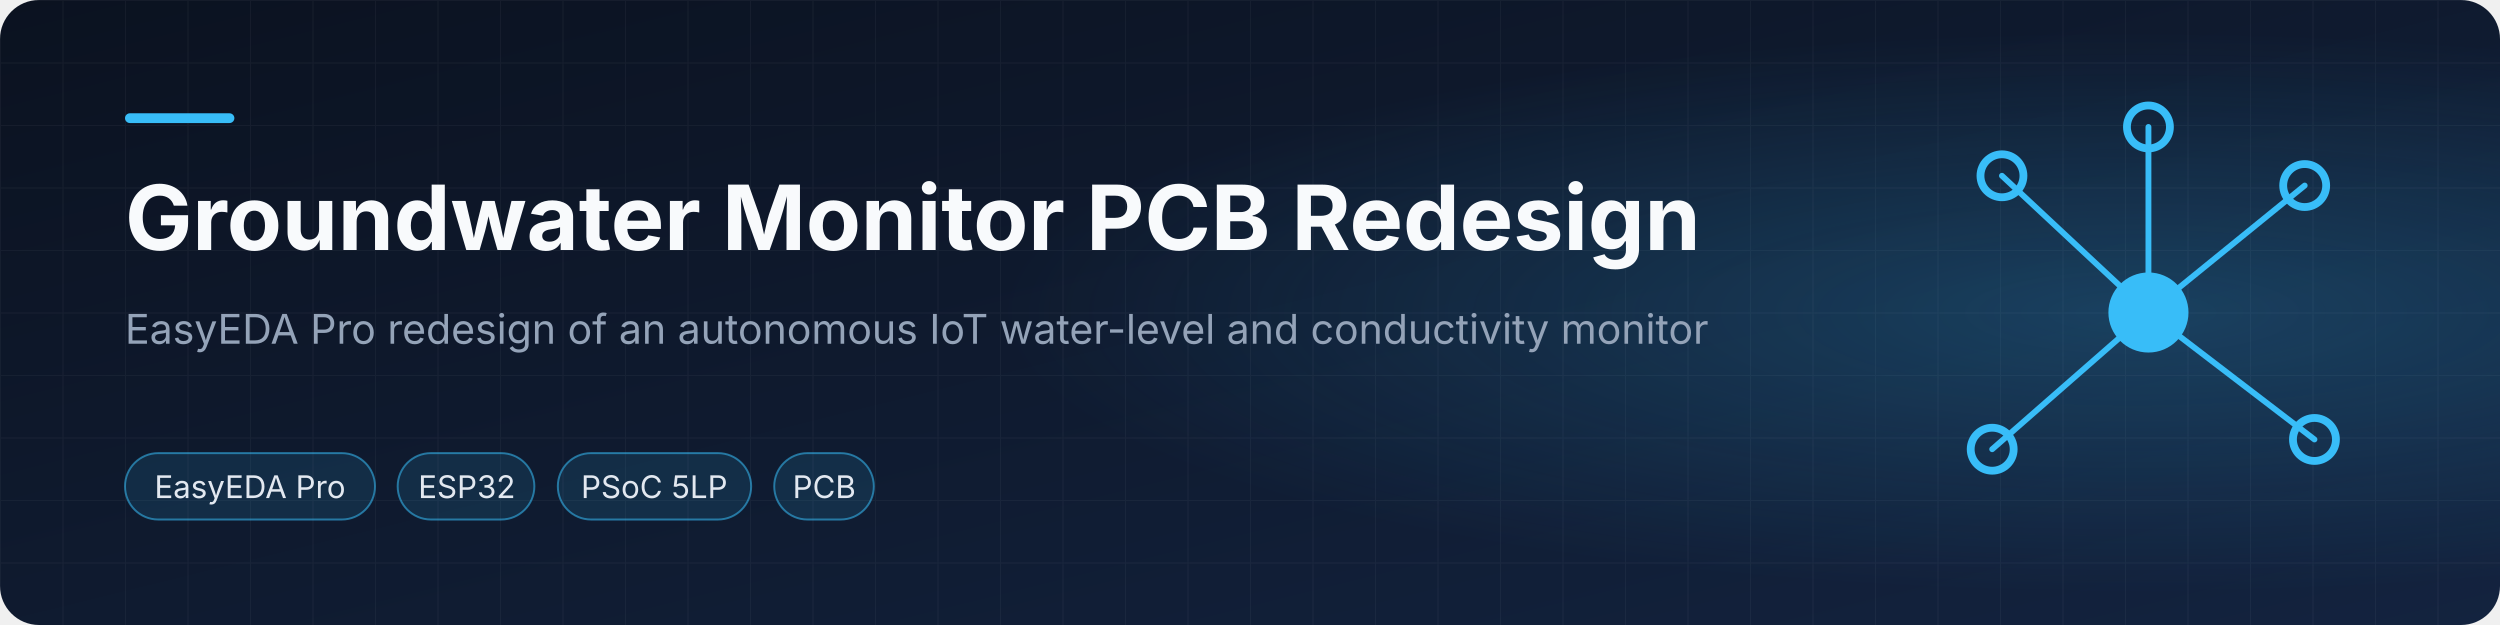
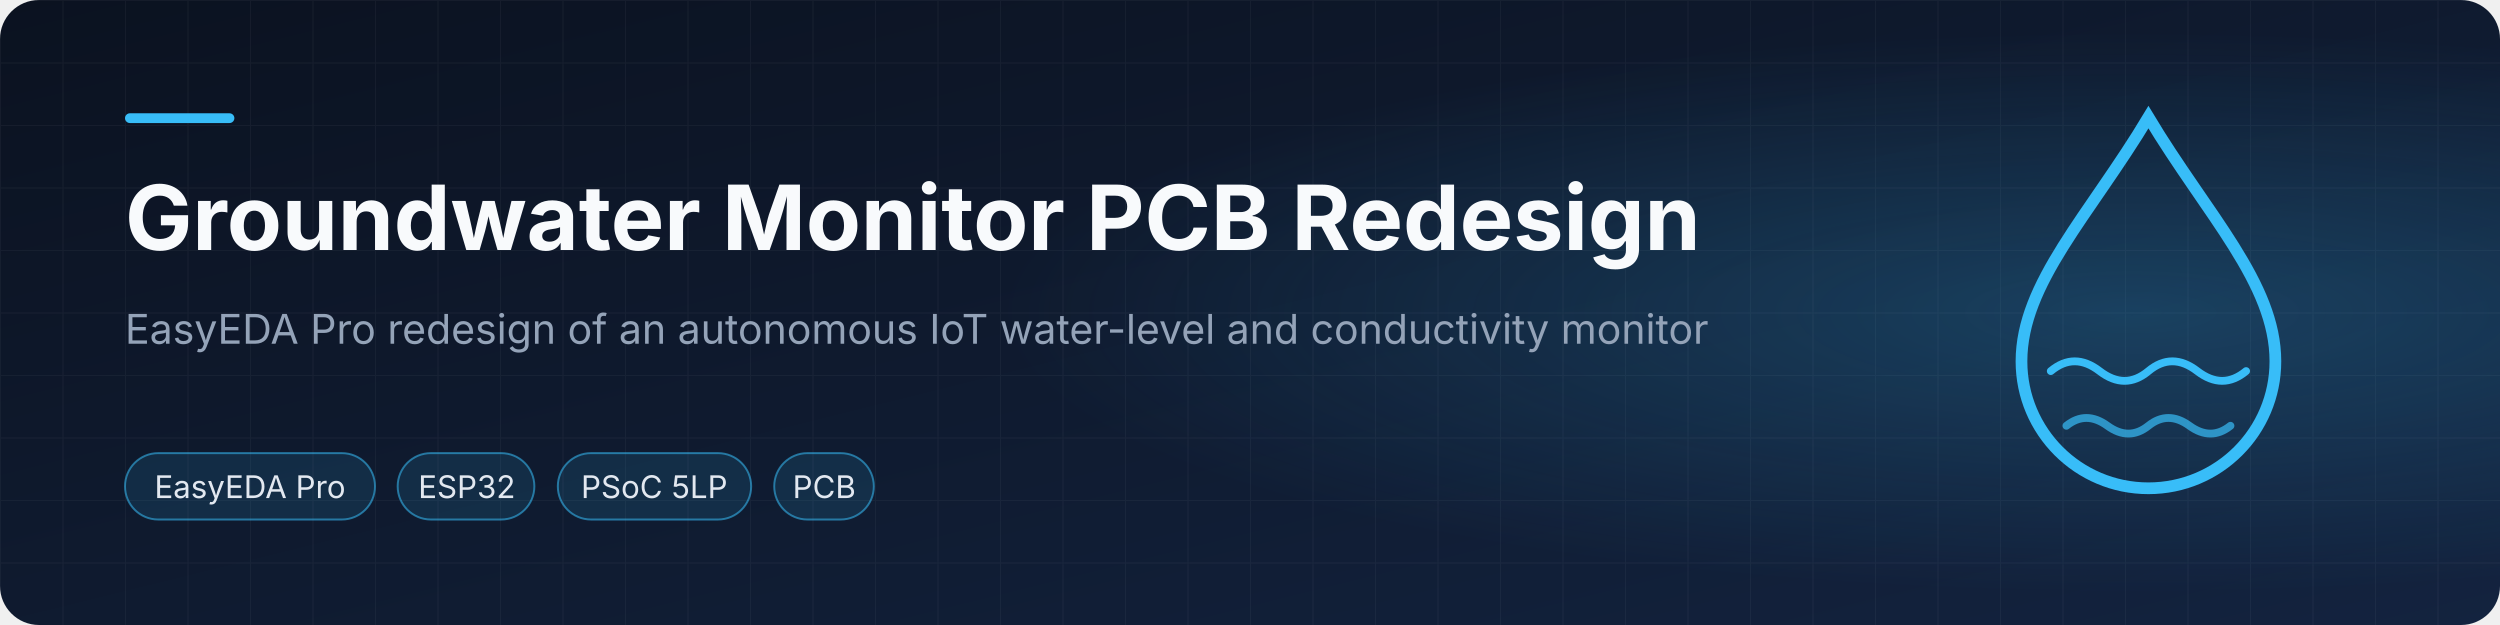
<svg xmlns="http://www.w3.org/2000/svg" width="1280" height="320" viewBox="0 0 1280 320" role="img" aria-label="Groundwater Monitor PCB Redesign">
  <defs>
    <linearGradient id="bg" x1="0" y1="0" x2="1" y2="1">
      <stop offset="0" stop-color="#0b1220" />
      <stop offset="1" stop-color="#13233f" />
    </linearGradient>
    <pattern id="grid" width="32" height="32" patternUnits="userSpaceOnUse">
      <path d="M32 0H0V32" fill="none" stroke="#ffffff" stroke-opacity=".04" />
    </pattern>
    <radialGradient id="glow" cx=".85" cy=".5" r=".45">
      <stop offset="0" stop-color="#38bdf8" stop-opacity=".22" />
      <stop offset="1" stop-color="#38bdf8" stop-opacity="0" />
    </radialGradient>
  </defs>
  <rect width="1280" height="320" rx="20" fill="url(#bg)" />
  <rect width="1280" height="320" rx="20" fill="url(#grid)" />
  <rect width="1280" height="320" rx="20" fill="url(#glow)" />
  <rect x="64" y="58" width="56" height="5" rx="2.5" fill="#38bdf8" />
  <g font-family="Segoe UI, Inter, Helvetica Neue, Arial, sans-serif">
    <text x="64" y="128" font-size="46" font-weight="700" fill="#f8fafc">Groundwater Monitor PCB Redesign</text>
    <text x="64" y="176" font-size="21" fill="#94a3b8">EasyEDA Pro redesign of an autonomous IoT water-level and conductivity monitor</text>
    <rect x="64" y="232" width="128" height="34" rx="17" fill="#38bdf8" fill-opacity=".12" stroke="#38bdf8" stroke-opacity=".55" />
    <text x="128" y="255" font-size="16" fill="#e2e8f0" text-anchor="middle">EasyEDA Pro</text>
    <rect x="203.6" y="232" width="70" height="34" rx="17" fill="#38bdf8" fill-opacity=".12" stroke="#38bdf8" stroke-opacity=".55" />
    <text x="239" y="255" font-size="16" fill="#e2e8f0" text-anchor="middle">ESP32</text>
    <rect x="285.6" y="232" width="99" height="34" rx="17" fill="#38bdf8" fill-opacity=".12" stroke="#38bdf8" stroke-opacity=".55" />
    <text x="335" y="255" font-size="16" fill="#e2e8f0" text-anchor="middle">PSoC 5LP</text>
    <rect x="396.4" y="232" width="51" height="34" rx="17" fill="#38bdf8" fill-opacity=".12" stroke="#38bdf8" stroke-opacity=".55" />
    <text x="422" y="255" font-size="16" fill="#e2e8f0" text-anchor="middle">PCB</text>
  </g>
  <g transform="translate(980 40)" stroke="#38bdf8" fill="#38bdf8" stroke-linecap="round" font-family="Segoe UI, Arial, sans-serif">
-     <circle cx="120" cy="120" r="20" />
-     <g stroke-width="3">
-       <path d="M120 120 L45 50 M120 120 L200 55 M120 120 L40 190 M120 120 L205 185 M120 120 L120 25" />
-     </g>
-     <circle cx="45" cy="50" r="11" fill="none" stroke-width="4" />
-     <circle cx="200" cy="55" r="11" fill="none" stroke-width="4" />
-     <circle cx="40" cy="190" r="11" fill="none" stroke-width="4" />
-     <circle cx="205" cy="185" r="11" fill="none" stroke-width="4" />
-     <circle cx="120" cy="25" r="11" fill="none" stroke-width="4" />
+     <path d="M120 20 C150 70 185 105 185 145 a65 65 0 0 1 -130 0 C55 105 90 70 120 20 Z" fill="none" stroke-width="6" />
+     <path d="M70 150 q12 -10 25 0 t25 0 t25 0 t25 0" fill="none" stroke-width="4" />
+     <path d="M78 178 q10 -8 21 0 t21 0 t21 0 t21 0" fill="none" stroke-width="4" opacity=".7" />
  </g>
</svg>
